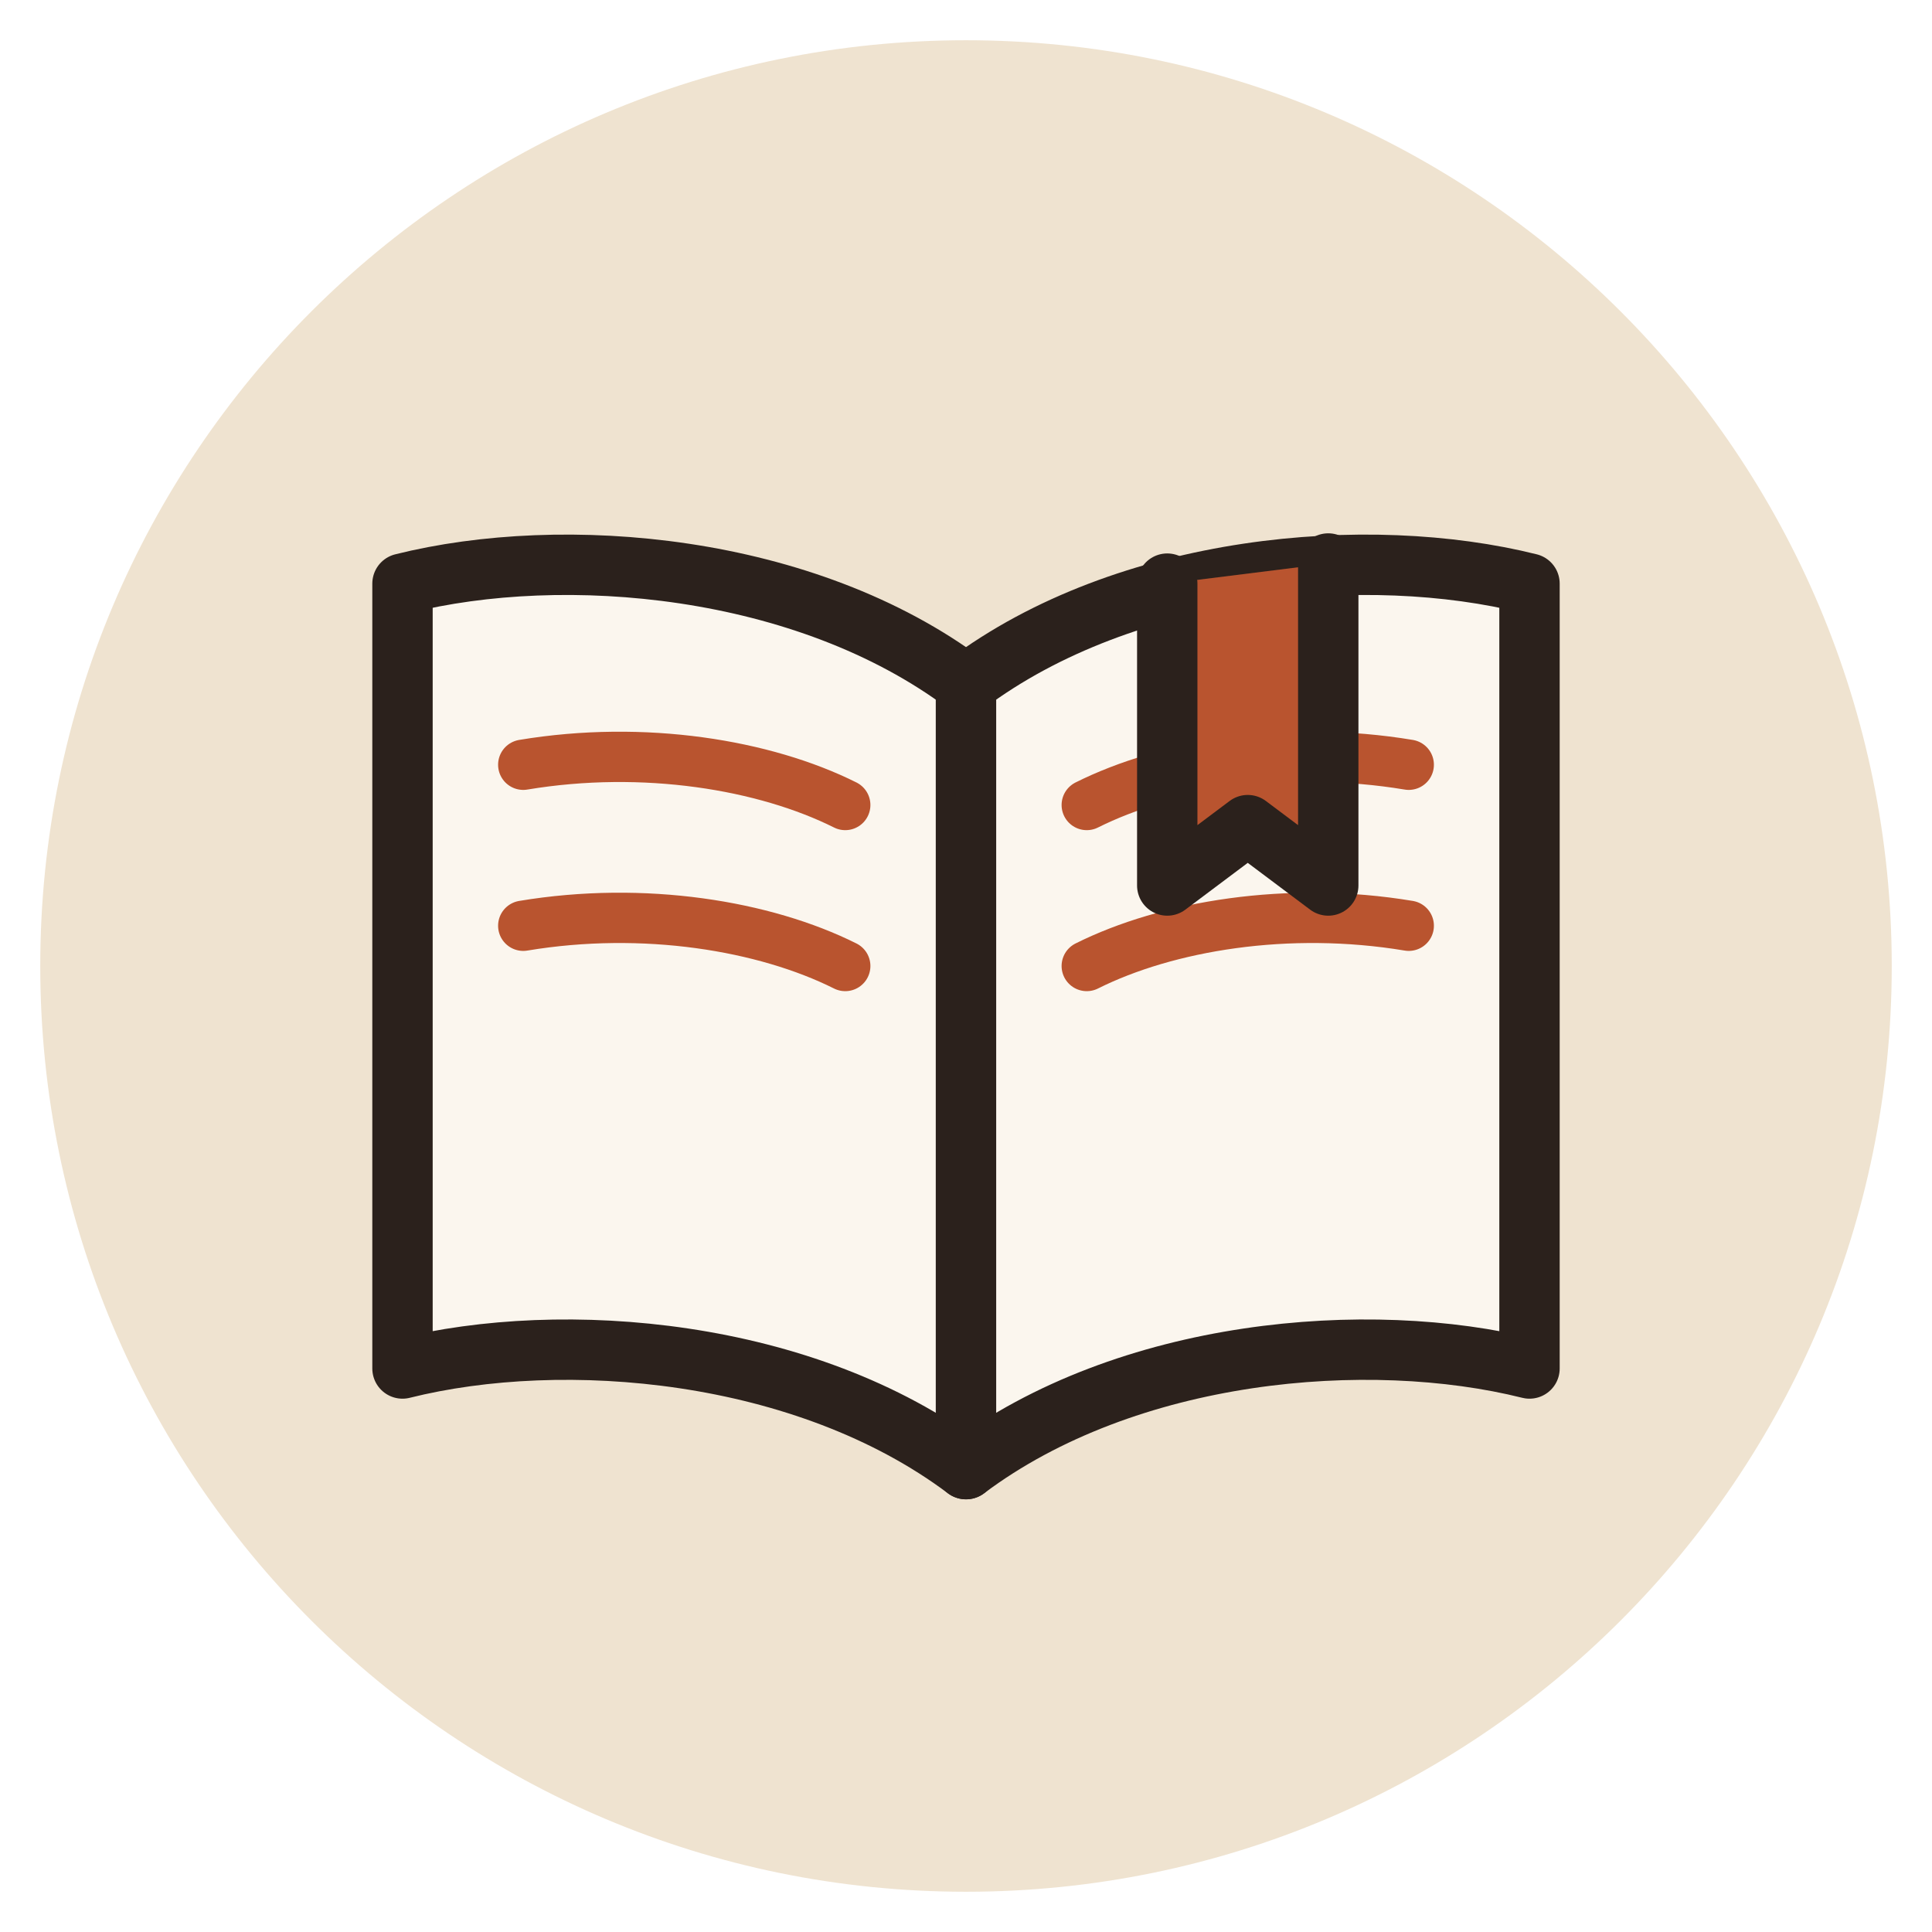
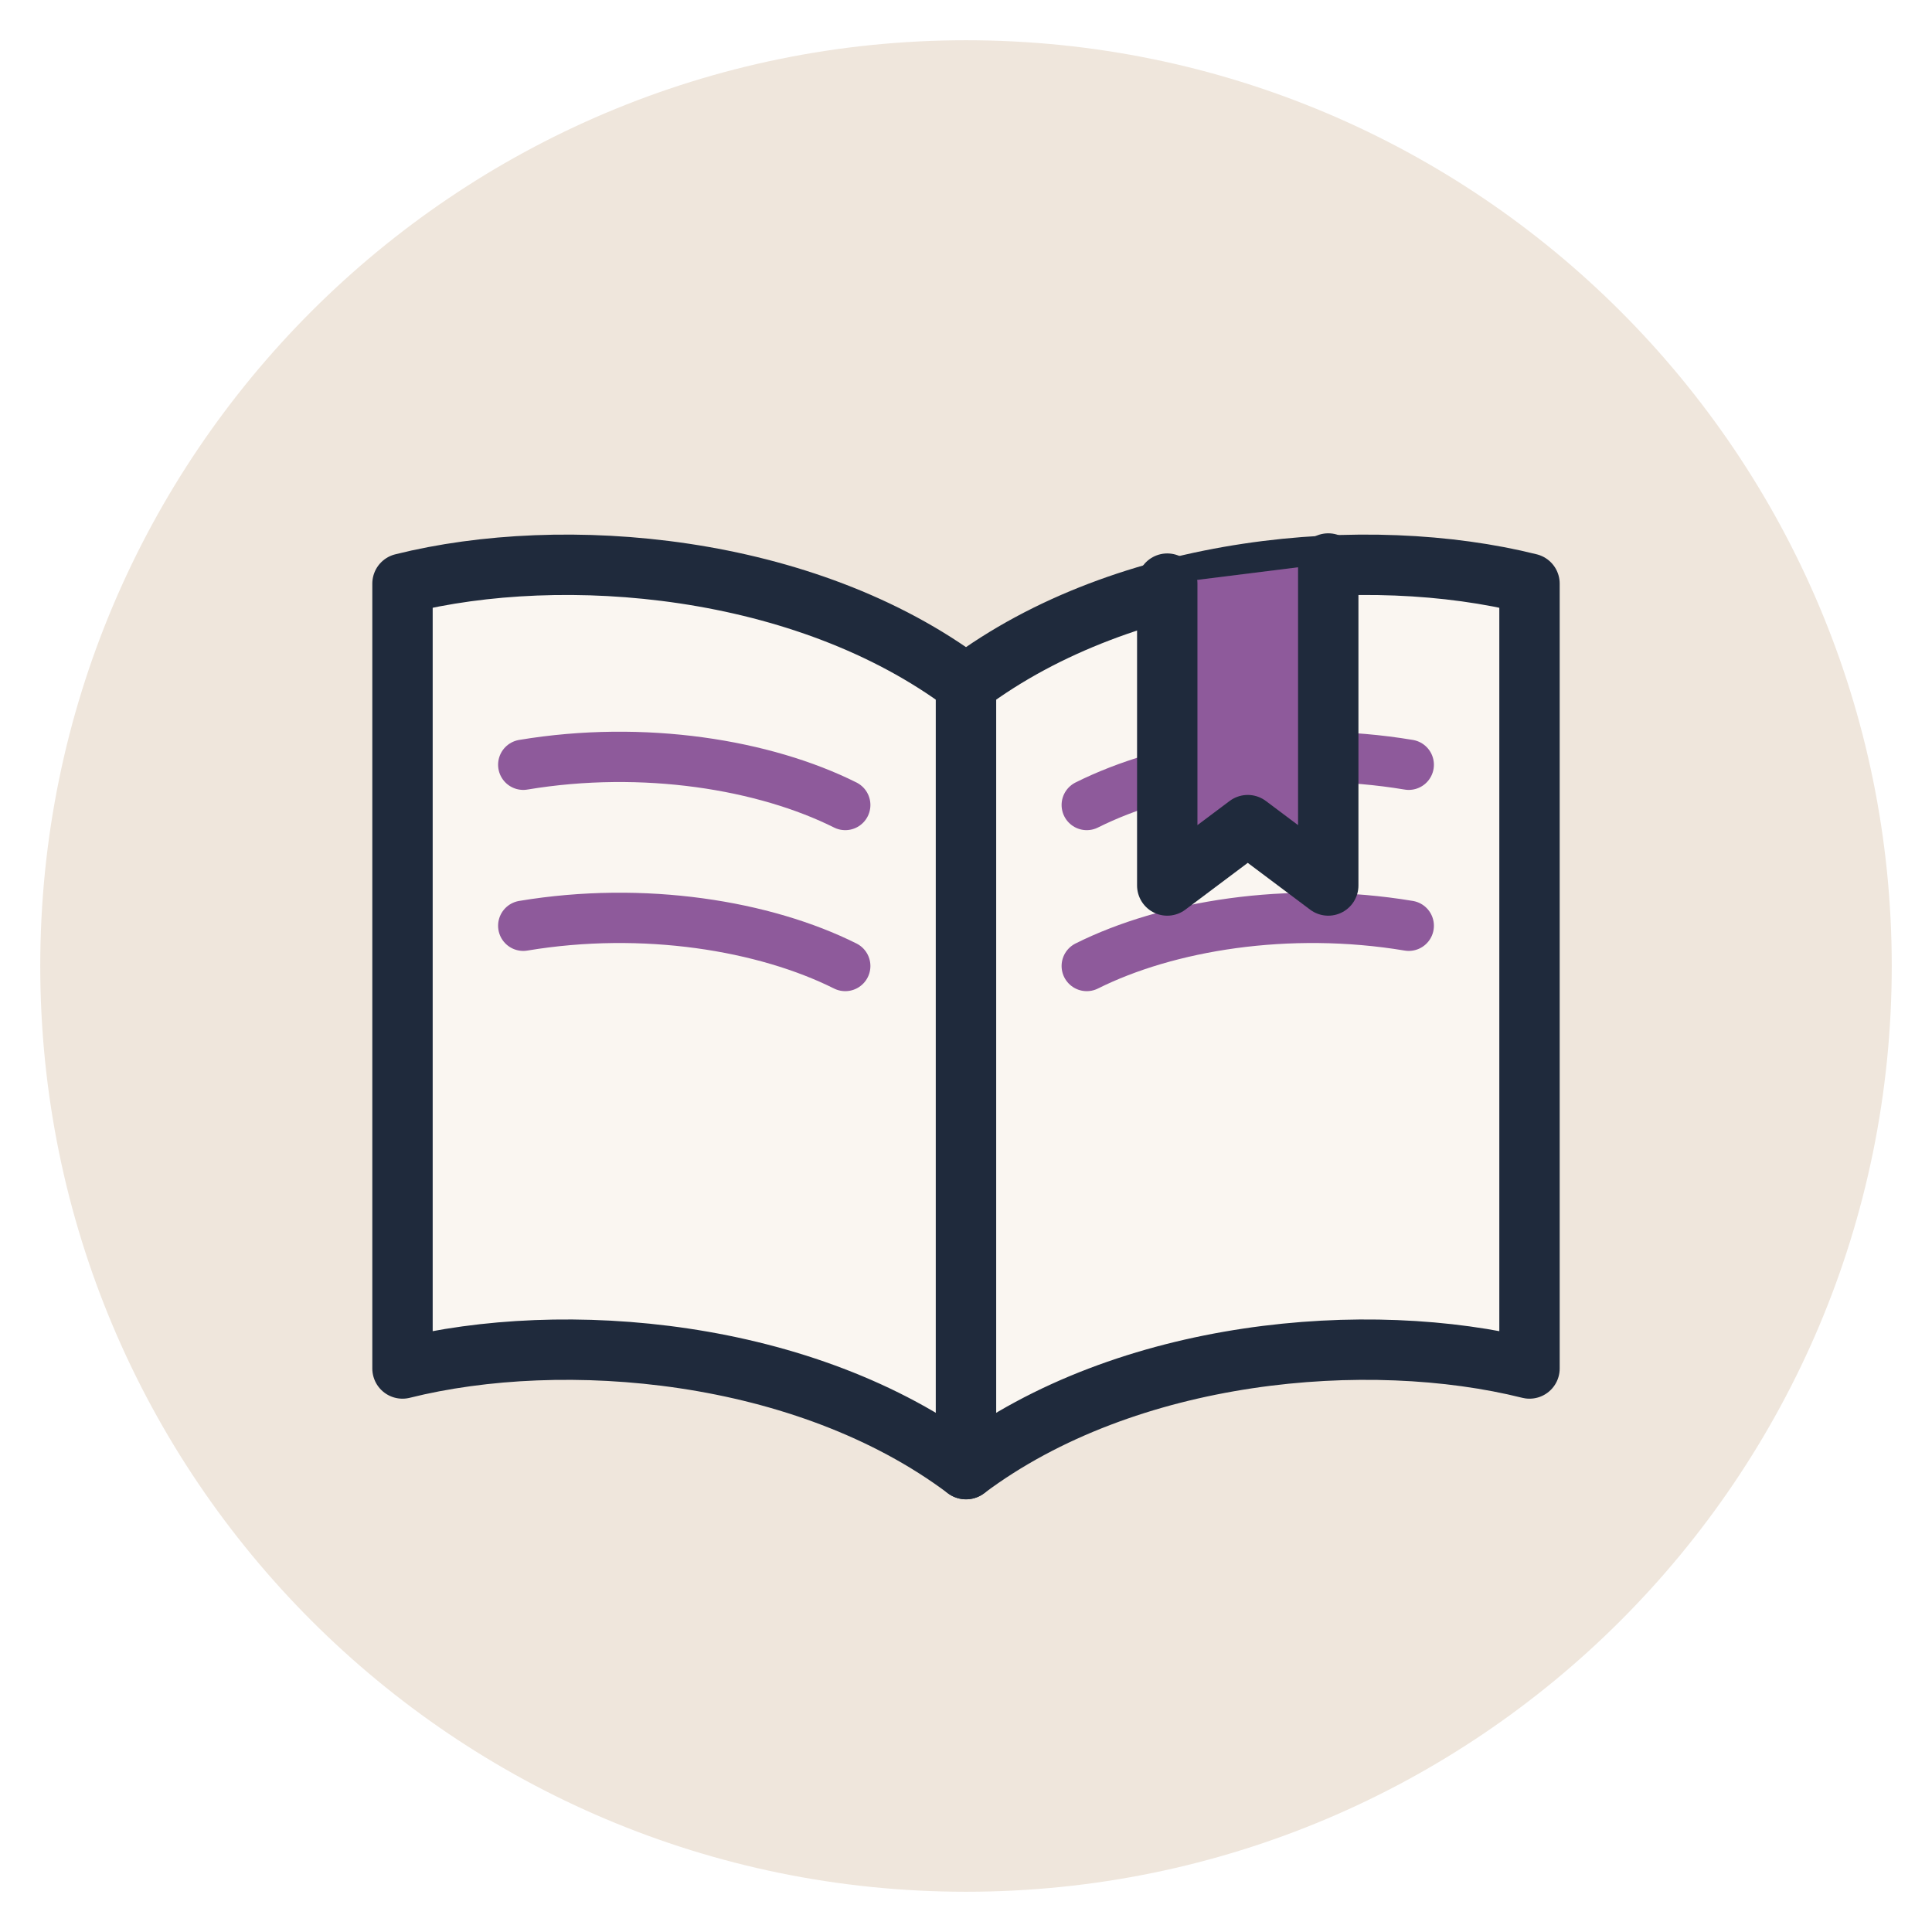
<svg xmlns="http://www.w3.org/2000/svg" viewBox="0 0 96 96" role="img" aria-label="bijbel">
-   <circle cx="48" cy="48" r="46" fill="#EFE3D0" />
-   <path d="M48 34 C40 28 28 27 20 29 V68 C28 66 40 67 48 73 Z" fill="#FBF6EE" stroke="#2B211C" stroke-width="3" stroke-linejoin="round" stroke-linecap="round" />
-   <path d="M48 34 C56 28 68 27 76 29 V68 C68 66 56 67 48 73 Z" fill="#FBF6EE" stroke="#2B211C" stroke-width="3" stroke-linejoin="round" stroke-linecap="round" />
-   <path d="M26 38 C32 37 38 38 42 40 M26 46 C32 45 38 46 42 48 M54 40 C58 38 64 37 70 38 M54 48 C58 46 64 45 70 46" fill="none" stroke="#B9542F" stroke-width="2.5" stroke-linecap="round" />
-   <path d="M58 29 V44 l4 -3 l4 3 V28" fill="#B9542F" stroke="#2B211C" stroke-width="3" stroke-linejoin="round" stroke-linecap="round" />
+   <circle cx="48" cy="48" r="46" fill="#EFE6DC" />
+   <path d="M48 34 C40 28 28 27 20 29 V68 C28 66 40 67 48 73 Z" fill="#FAF6F1" stroke="#1F2A3C" stroke-width="3" stroke-linejoin="round" stroke-linecap="round" />
+   <path d="M48 34 C56 28 68 27 76 29 V68 C68 66 56 67 48 73 Z" fill="#FAF6F1" stroke="#1F2A3C" stroke-width="3" stroke-linejoin="round" stroke-linecap="round" />
+   <path d="M26 38 C32 37 38 38 42 40 M26 46 C32 45 38 46 42 48 M54 40 C58 38 64 37 70 38 M54 48 C58 46 64 45 70 46" fill="none" stroke="#8E5A9B" stroke-width="2.5" stroke-linecap="round" />
+   <path d="M58 29 V44 l4 -3 l4 3 V28" fill="#8E5A9B" stroke="#1F2A3C" stroke-width="3" stroke-linejoin="round" stroke-linecap="round" />
</svg>
